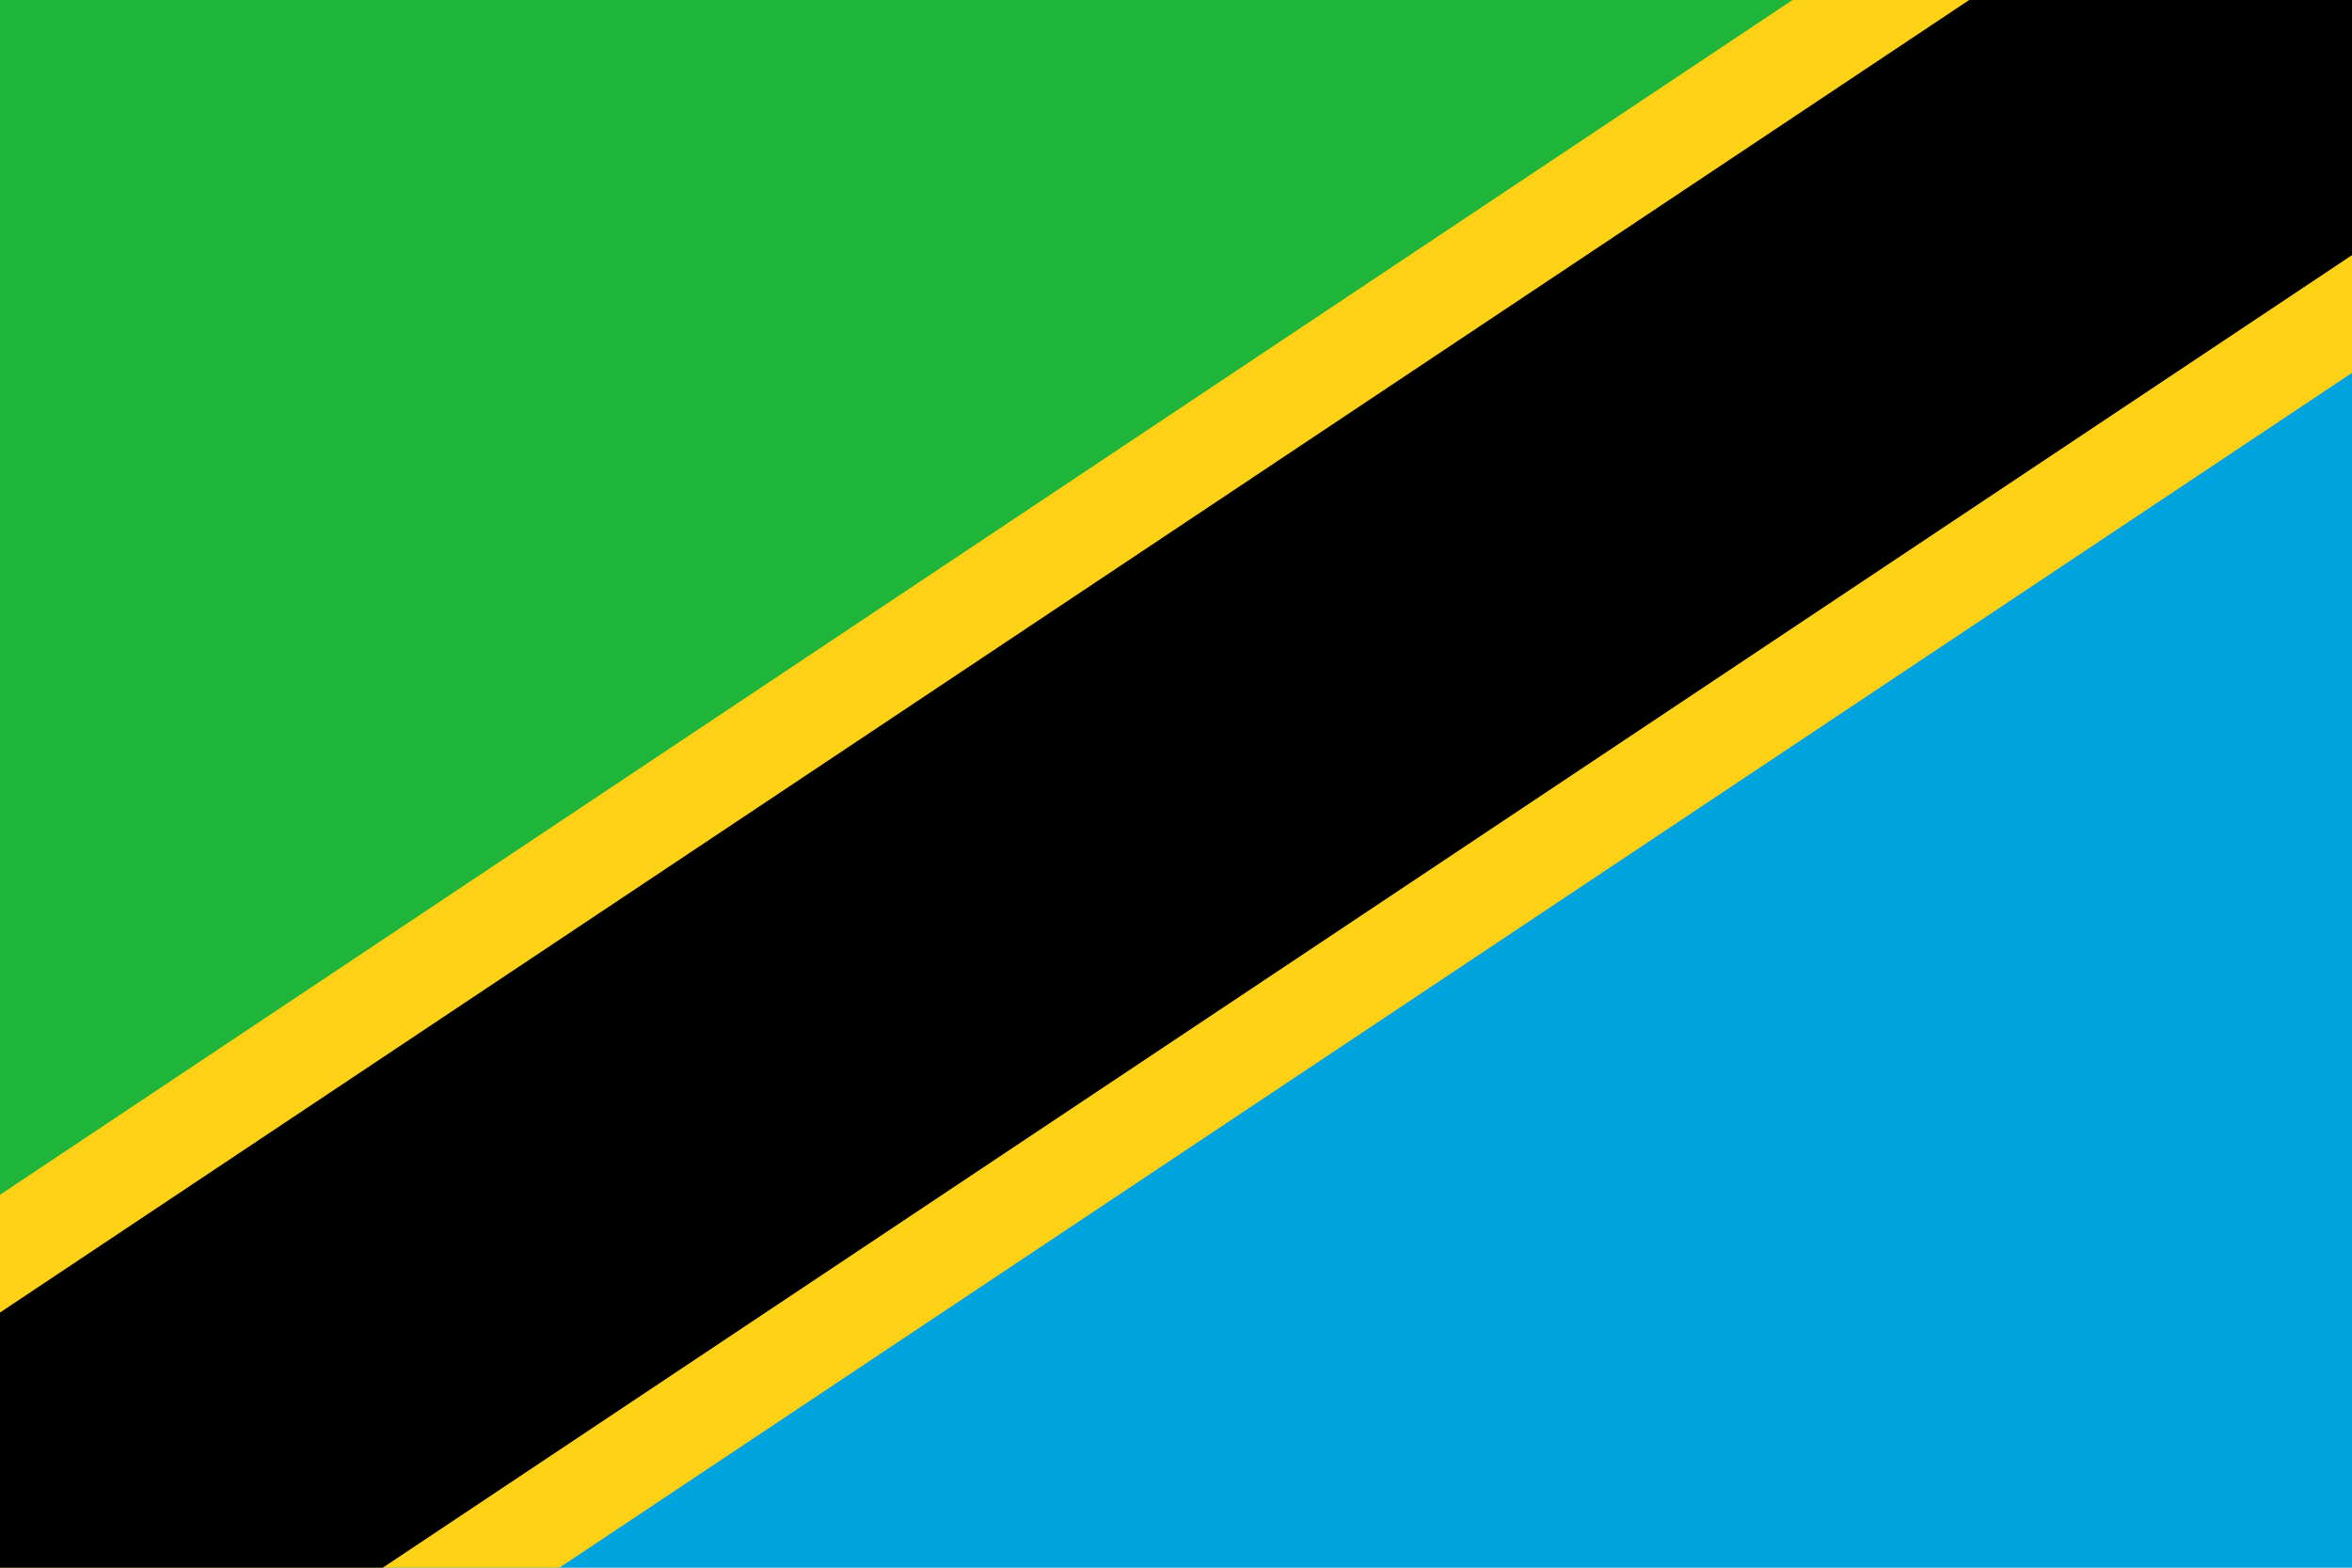
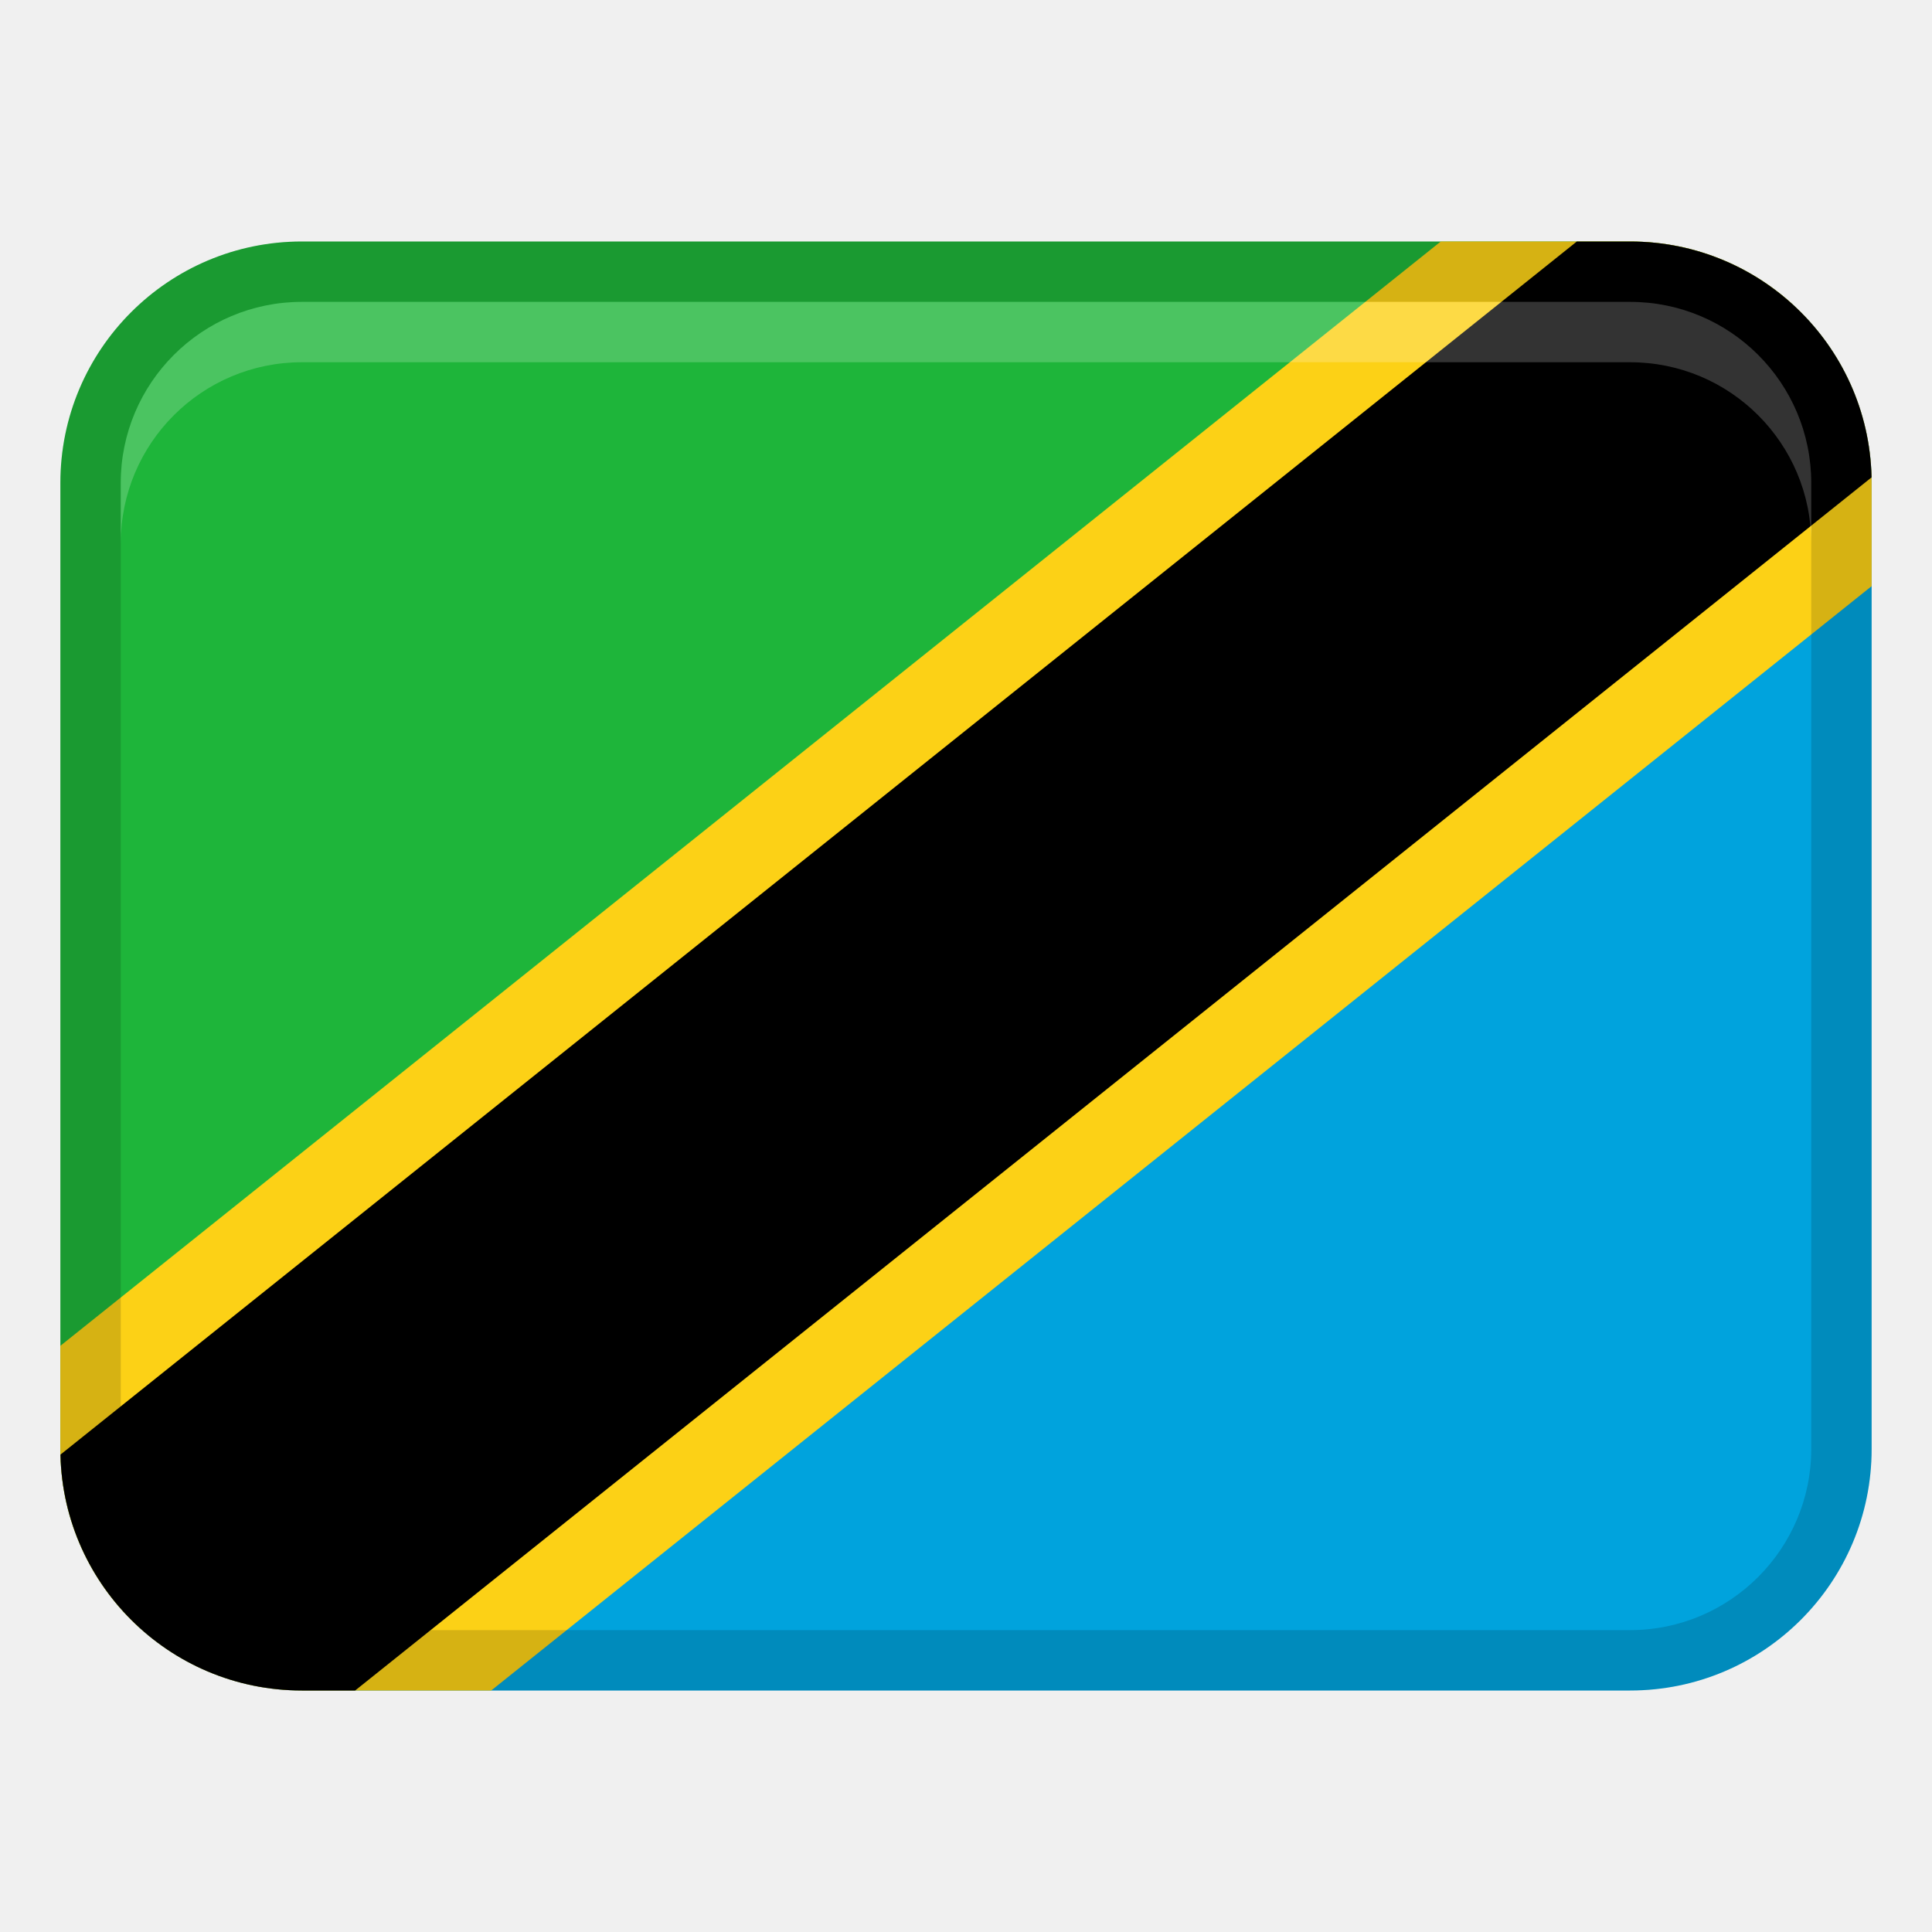
- <svg xmlns="http://www.w3.org/2000/svg" width="900" height="600" viewBox="0 0 72 48">
+ <svg xmlns="http://www.w3.org/2000/svg" width="32px" height="32px" viewBox="0 0 32 32">
  <defs>
-     <clipPath id="a">
-       <path d="M0 0h72v48H0z" />
+     <clipPath id="fcard">
+       <rect x="1" y="4" width="30" height="24" rx="4" ry="4" />
    </clipPath>
  </defs>
-   <path fill="#1eb53a" d="M0 48V0h72z" />
-   <path fill="#00a3dd" d="M72 0v48H0z" />
-   <g clip-path="url(#a)" fill="none">
-     <path stroke="#fcd116" stroke-width="19" d="M0 48 72 0" />
-     <path stroke="#000" stroke-width="13" d="M0 48 72 0" />
+   <g class="nc-icon-wrapper">
+     <g clip-path="url(#fcard)">
+       <svg x="1" y="4" width="30" height="24" viewBox="0 0 72 48" preserveAspectRatio="none">
+         <defs>
+           <clipPath id="a">
+             <path d="M0 0h72v48H0z" />
+           </clipPath>
+         </defs>
+         <path fill="#1eb53a" d="M0 48V0h72z" />
+         <path fill="#00a3dd" d="M72 0v48H0z" />
+         <g clip-path="url(#a)" fill="none">
+           <path stroke="#fcd116" stroke-width="19" d="M0 48 72 0" />
+           <path stroke="#000" stroke-width="13" d="M0 48 72 0" />
+         </g>
+       </svg>
+     </g>
+     <path d="M27,4H5c-2.209,0-4,1.791-4,4V24c0,2.209,1.791,4,4,4H27c2.209,0,4-1.791,4-4V8c0-2.209-1.791-4-4-4Zm3,20c0,1.654-1.346,3-3,3H5c-1.654,0-3-1.346-3-3V8c0-1.654,1.346-3,3-3H27c1.654,0,3,1.346,3,3V24Z" opacity=".15" />
+     <path d="M27,5H5c-1.657,0-3,1.343-3,3v1c0-1.657,1.343-3,3-3H27c1.657,0,3,1.343,3,3v-1c0-1.657-1.343-3-3-3Z" fill="#fff" opacity=".2" />
  </g>
</svg>
